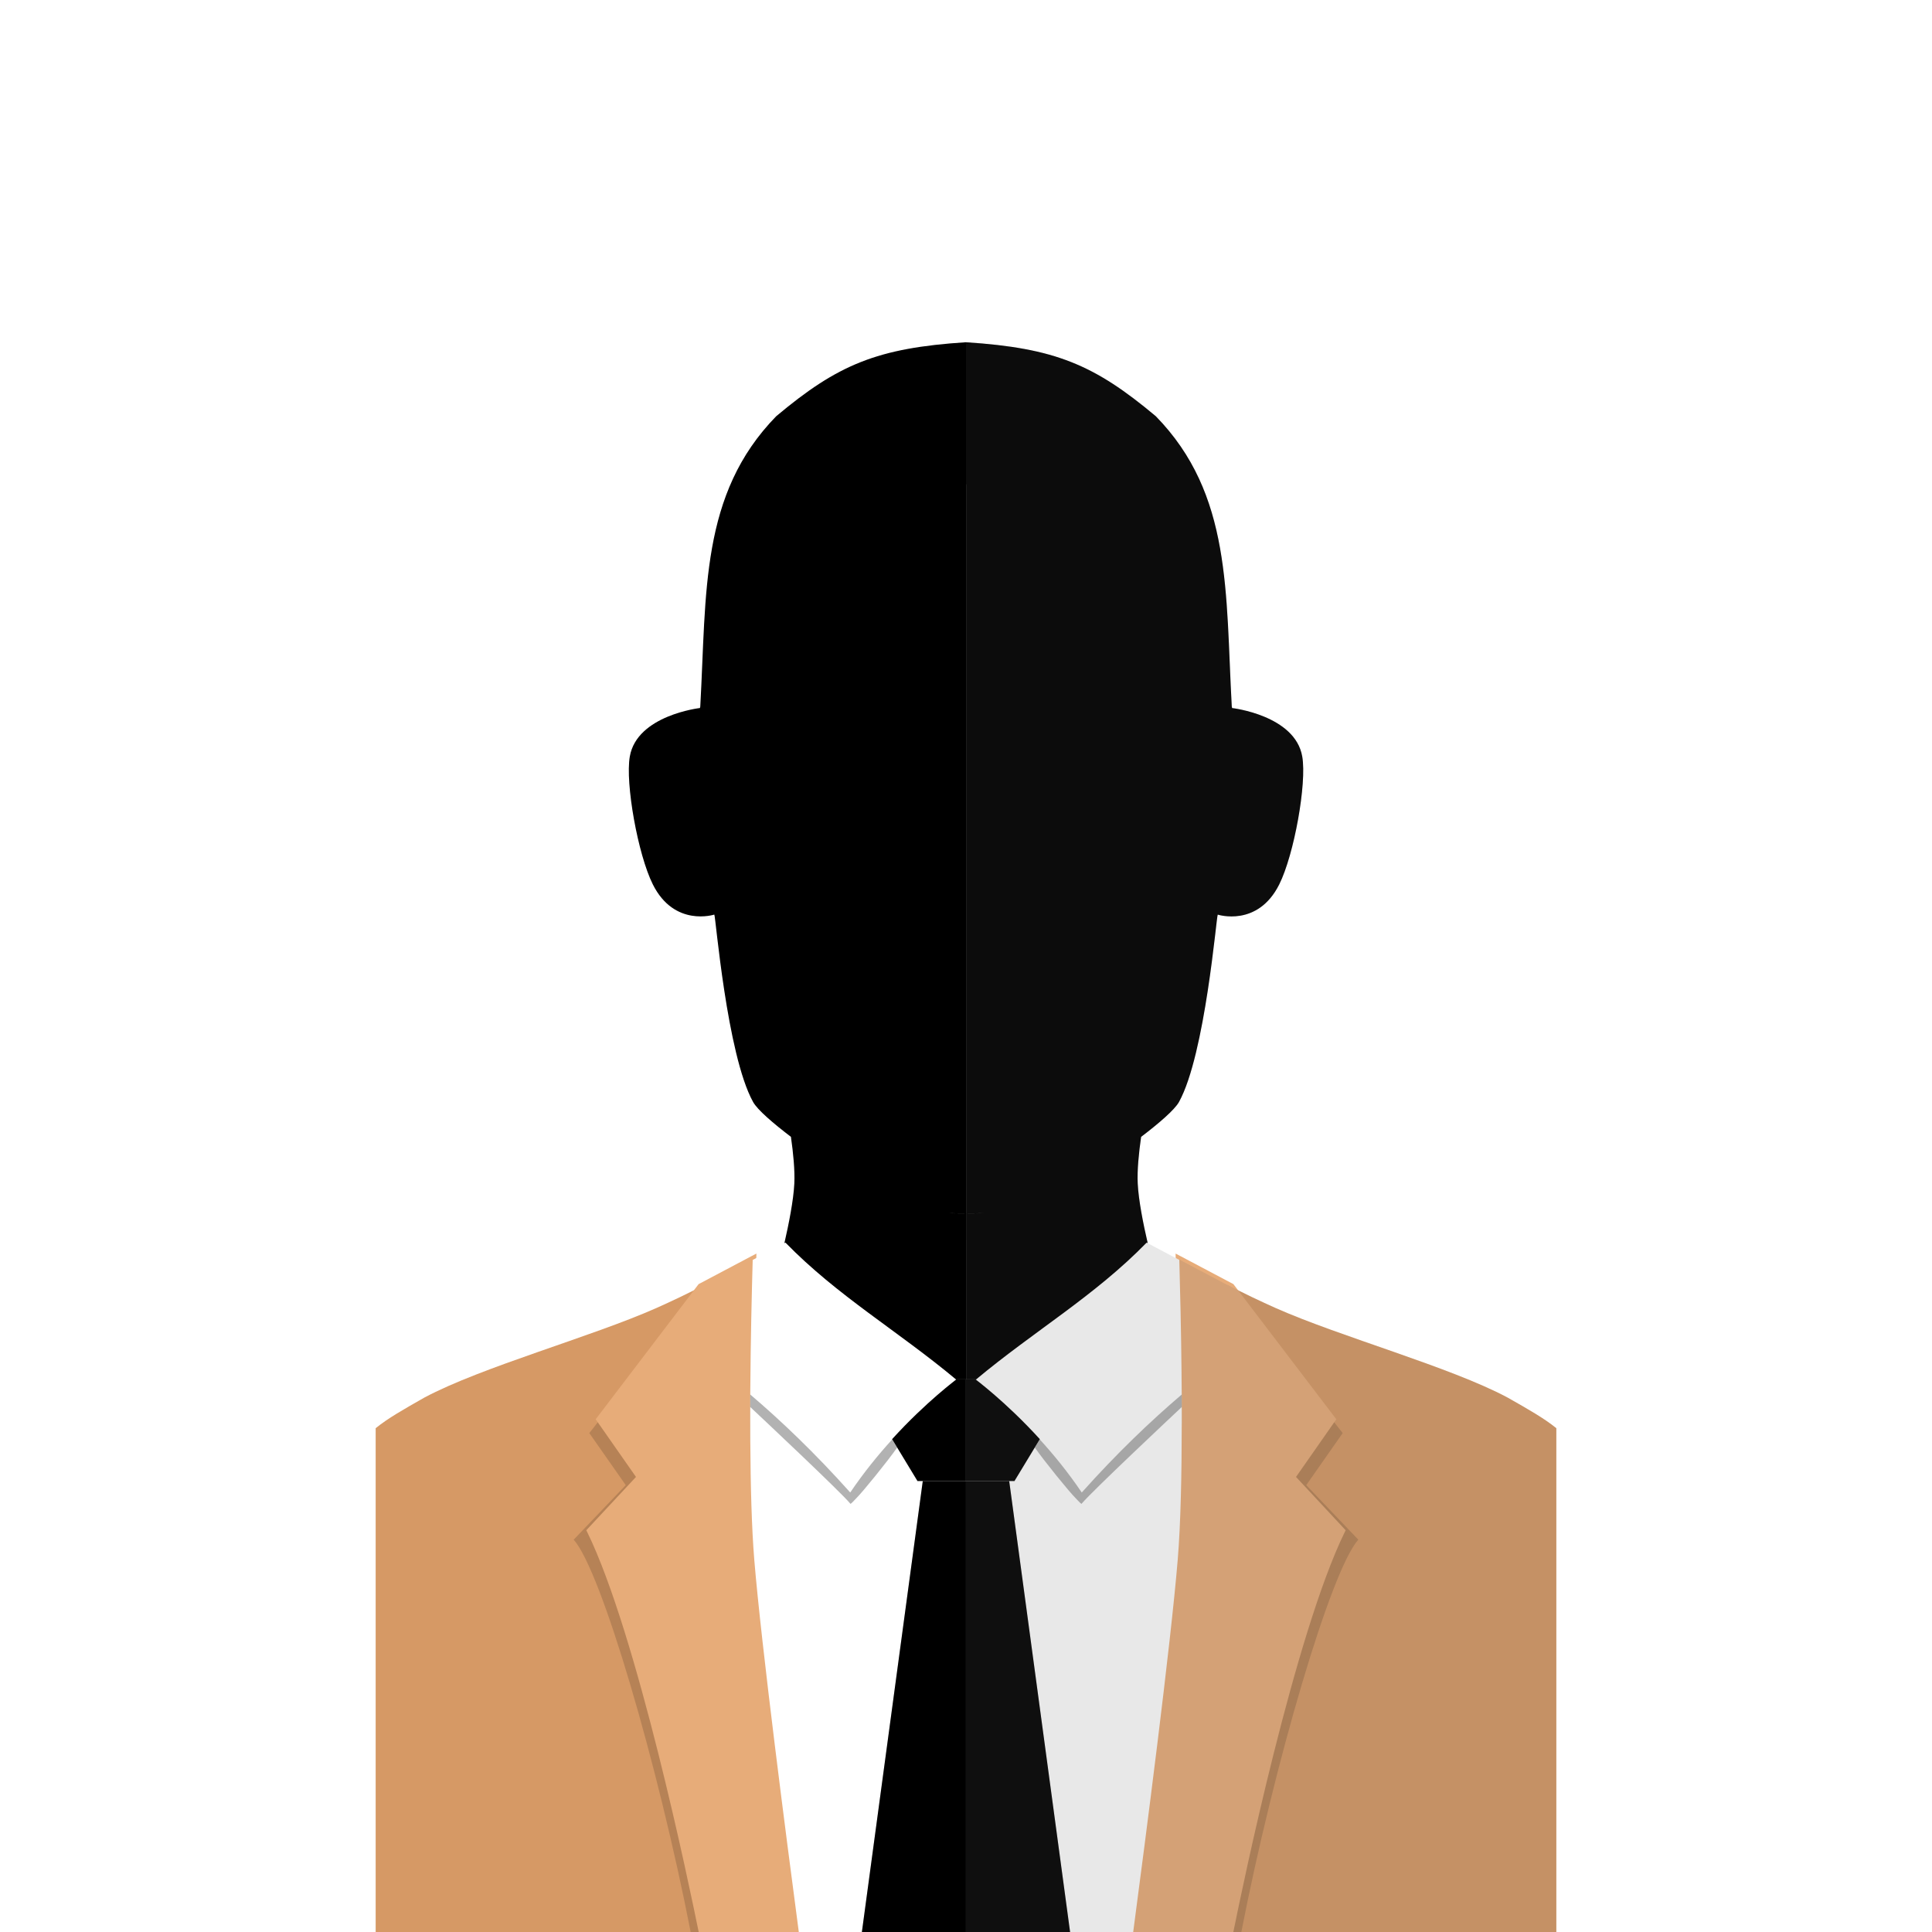
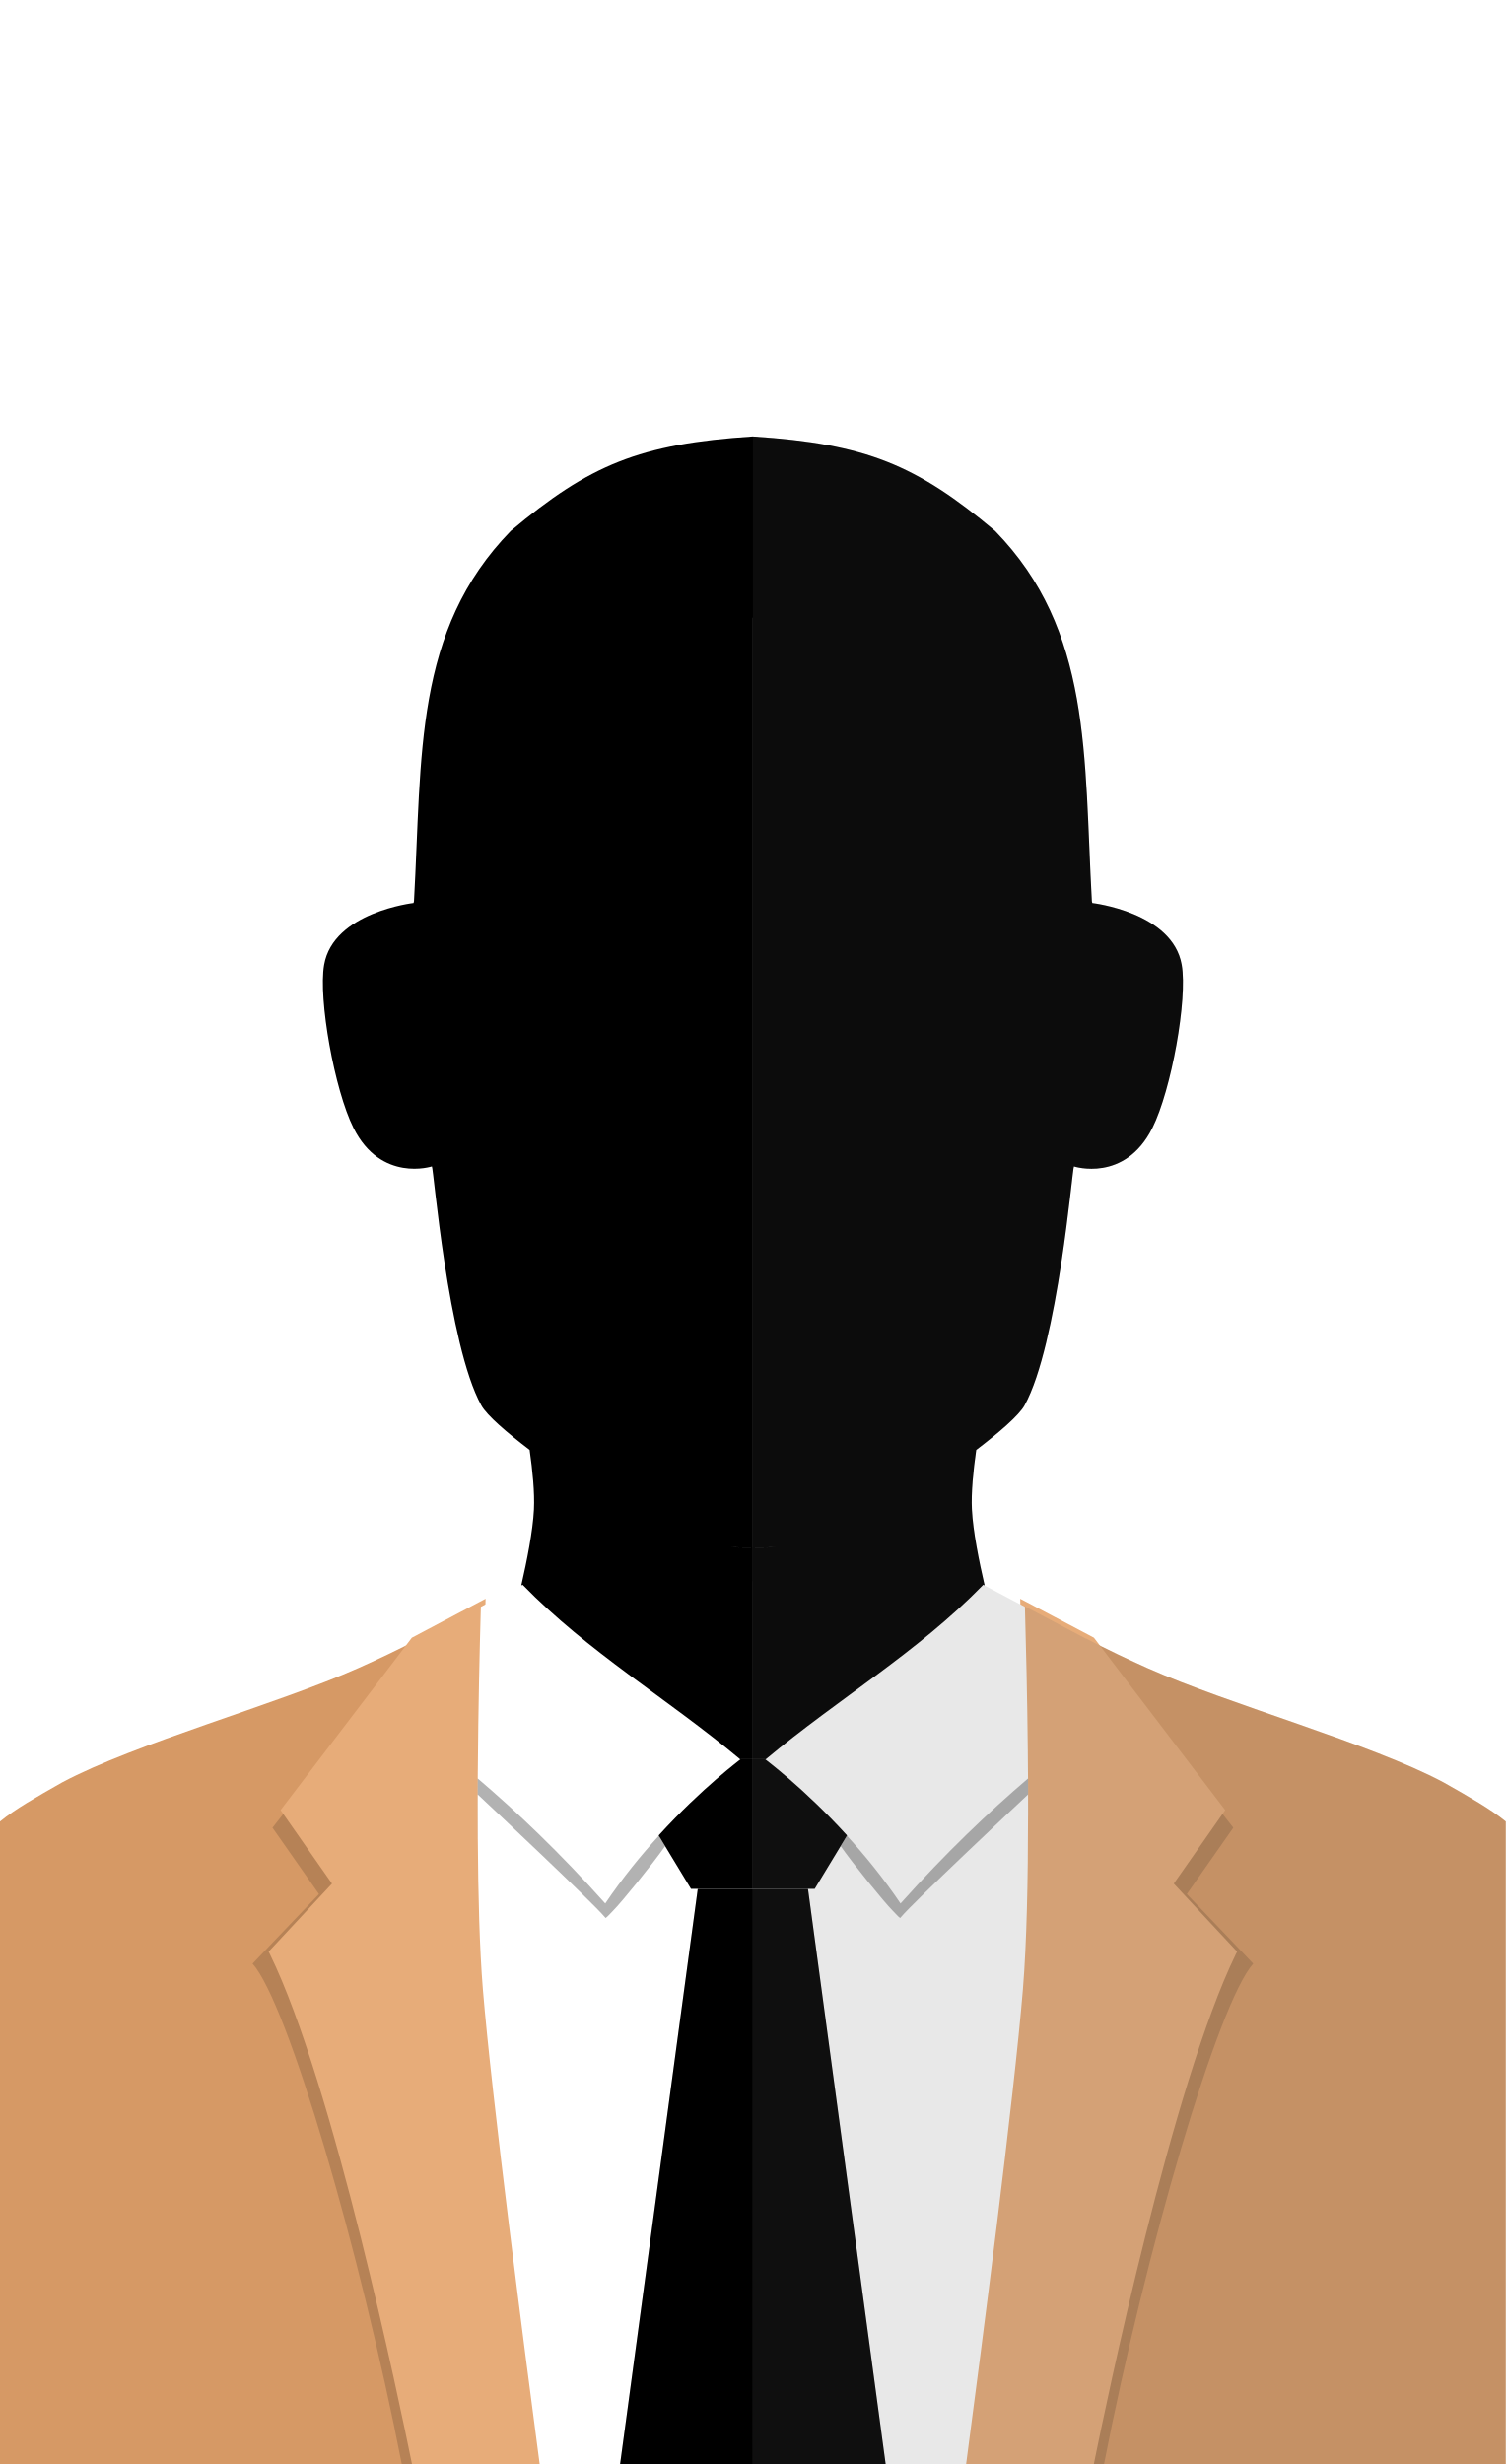
- <svg xmlns="http://www.w3.org/2000/svg" height="500px" width="500px" viewBox="0 0 44 72" id="body-svg">
+ <svg xmlns="http://www.w3.org/2000/svg" height="360px" width="220px" viewBox="0 0 44 72" id="body-svg">
  <defs />
  <g id="Body" style="display: inline">
    <path id="Suit" d="M 12.275 47.871 C 11.685 48.184 10.975 48.518 10.467 48.744 C 8.058 49.815 3.955 50.94 1.816 52.083 C 1.054 52.516 0.459 52.852 0 53.225 L 0 72 L 12.173 72 C 11.822 70.262 9.874 60.867 8.009 57.051 L 9.871 55.051 L 8.515 52.895 L 12.275 47.871 z M 31.725 47.871 L 35.485 52.895 L 34.129 55.051 L 35.991 57.051 C 34.126 60.867 32.178 70.262 31.826 72 L 44 72 L 44 53.225 C 43.541 52.852 42.946 52.516 42.183 52.083 C 40.045 50.94 35.942 49.815 33.533 48.744 C 33.025 48.518 32.315 48.184 31.725 47.871 z " style="fill-rule: evenodd; fill: rgb(214, 153, 101)" />
    <path id="LapelShadow" d="M 8.362 52.896 L 7.962 53.407 L 9.32 55.347 L 7.38 57.379 C 8.412 58.533 10.529 65.793 11.739 72 L 12.173 72 C 11.822 70.263 9.874 60.868 8.009 57.052 L 9.871 55.052 L 8.362 52.896 z M 35.638 52.896 L 34.129 55.052 L 35.991 57.052 C 34.126 60.868 32.178 70.263 31.826 72 L 32.261 72 C 33.471 65.793 35.588 58.533 36.62 57.379 L 34.68 55.347 L 36.038 53.407 L 35.638 52.896 z " style="fill: rgb(0, 0, 0); fill-rule: evenodd; fill-opacity: 0.15" />
    <path id="Lapel" d="M 14.189 46.717 L 13.988 46.822 C 13.68 46.986 12.807 47.447 12.061 47.842 L 12.035 47.855 L 8.199 52.892 L 9.701 55.041 L 7.85 57.028 L 7.89 57.109 C 8.812 58.995 9.768 62.299 10.531 65.338 C 11.289 68.357 11.858 71.113 12.038 72 L 15.903 72 L 15.9 71.982 C 15.44 68.508 14.503 61.293 14.242 58.119 C 13.996 55.124 14.103 49.784 14.184 46.943 L 14.189 46.717 z M 29.811 46.717 L 29.816 46.943 C 29.897 49.784 30.004 55.124 29.758 58.119 C 29.497 61.293 28.56 68.508 28.1 71.982 L 28.097 72 L 31.963 72 C 32.143 71.113 32.711 68.357 33.469 65.338 C 34.232 62.299 35.188 58.995 36.109 57.109 L 36.149 57.028 L 34.299 55.041 L 35.801 52.892 L 31.965 47.855 L 31.94 47.842 C 31.193 47.447 30.32 46.986 30.012 46.822 L 29.811 46.717 z " style="fill-rule: evenodd; fill: rgb(231, 172, 121)" />
    <path id="Shirt" d="M 15.27 46.309 C 15.202 46.344 14.329 46.807 14.051 46.954 C 14.015 48.217 13.975 49.912 13.962 51.753 L 13.961 51.752 C 13.956 52.414 13.956 53.084 13.96 53.745 L 13.962 53.748 C 13.972 55.374 14.012 56.935 14.11 58.13 C 14.372 61.314 15.309 68.525 15.769 72 L 18.12 72 L 21.999 72 L 21.999 55.421 L 22.001 55.421 L 22.001 72 L 25.88 72 L 28.231 72 C 28.691 68.525 29.628 61.314 29.89 58.13 C 30.002 56.769 30.039 54.934 30.04 53.068 L 30.043 53.064 C 30.043 52.699 30.042 52.333 30.04 51.969 C 30.039 51.95 30.039 51.932 30.039 51.913 C 30.038 51.796 30.037 51.68 30.036 51.564 C 30.036 51.461 30.035 51.357 30.034 51.255 C 30.034 51.23 30.034 51.205 30.033 51.18 L 30.033 51.18 C 30.017 49.562 29.981 48.085 29.949 46.954 C 29.671 46.807 28.798 46.344 28.73 46.309 C 26.791 48.299 24.539 49.6 22.369 51.412 C 22.369 51.412 22.362 51.407 22.362 51.407 L 22.001 51.407 L 22.001 51.674 L 21.999 51.674 L 21.999 51.407 L 21.637 51.407 C 21.638 51.407 21.631 51.412 21.631 51.412 C 19.461 49.6 17.209 48.299 15.27 46.309 z M 14.838 52.743 C 14.988 52.879 15.139 53.018 15.292 53.162 C 15.445 53.306 15.599 53.453 15.755 53.605 C 15.911 53.757 16.068 53.912 16.227 54.072 C 16.385 54.231 16.545 54.395 16.706 54.563 C 16.867 54.73 17.029 54.902 17.193 55.079 C 17.356 55.255 17.52 55.436 17.686 55.621 C 17.52 55.436 17.356 55.255 17.193 55.079 C 17.029 54.902 16.867 54.73 16.706 54.563 C 16.545 54.395 16.385 54.231 16.227 54.072 C 16.068 53.912 15.911 53.757 15.755 53.605 C 15.599 53.453 15.445 53.306 15.292 53.162 C 15.139 53.018 14.988 52.879 14.838 52.743 z M 29.162 52.743 C 29.012 52.879 28.861 53.018 28.708 53.162 C 28.555 53.306 28.401 53.453 28.245 53.605 C 28.089 53.757 27.931 53.912 27.773 54.072 C 27.614 54.231 27.455 54.395 27.294 54.563 C 27.133 54.73 26.97 54.902 26.807 55.079 C 26.644 55.255 26.48 55.436 26.314 55.621 C 26.254 55.532 26.193 55.444 26.132 55.358 C 26.193 55.444 26.254 55.532 26.314 55.621 C 26.48 55.436 26.644 55.255 26.807 55.079 C 26.97 54.902 27.133 54.73 27.294 54.563 C 27.455 54.395 27.614 54.231 27.773 54.072 C 27.931 53.912 28.089 53.757 28.245 53.605 C 28.401 53.453 28.555 53.306 28.708 53.162 C 28.861 53.018 29.012 52.879 29.162 52.743 z M 19.252 53.641 C 19.123 53.783 18.991 53.931 18.86 54.085 C 18.794 54.162 18.728 54.24 18.662 54.32 C 18.596 54.4 18.53 54.481 18.465 54.564 C 18.407 54.636 18.35 54.709 18.293 54.783 C 18.35 54.709 18.407 54.636 18.465 54.564 C 18.53 54.482 18.596 54.4 18.662 54.32 C 18.728 54.241 18.794 54.162 18.86 54.085 C 18.992 53.931 19.123 53.783 19.252 53.641 z M 25.394 54.389 C 25.431 54.434 25.467 54.479 25.503 54.524 C 25.467 54.479 25.431 54.434 25.394 54.389 z M 25.575 54.613 C 25.613 54.661 25.65 54.71 25.688 54.758 C 25.651 54.71 25.613 54.661 25.575 54.613 z M 18.24 54.852 C 18.197 54.907 18.155 54.964 18.113 55.02 C 18.155 54.964 18.197 54.908 18.24 54.852 z M 25.769 54.863 C 25.814 54.923 25.859 54.983 25.904 55.043 C 25.859 54.983 25.814 54.923 25.769 54.863 z M 25.935 55.084 C 25.988 55.157 26.042 55.231 26.095 55.305 C 26.042 55.231 25.988 55.157 25.935 55.084 z M 18.056 55.097 C 18.011 55.158 17.966 55.221 17.921 55.283 C 17.966 55.221 18.011 55.158 18.056 55.097 z " style="fill-rule: evenodd; fill: rgb(255, 255, 255)" />
    <path id="CollarShadow" d="M 30.032 51.18 C 30.034 51.424 30.037 51.664 30.039 51.913 C 30.037 51.668 30.036 51.422 30.033 51.18 L 30.032 51.18 z M 21.999 51.674 L 21.999 55.195 L 21.999 55.421 L 22.001 55.421 L 22.001 55.195 L 22.001 51.674 L 21.999 51.674 z M 13.961 51.752 C 13.956 52.414 13.956 53.084 13.96 53.745 L 13.962 53.748 C 13.96 53.313 13.959 52.874 13.96 52.436 C 14.382 52.831 17.292 55.566 17.678 56.024 L 17.697 56.046 C 17.757 56.006 17.82 55.927 17.916 55.831 C 18.159 55.588 19.068 54.471 19.436 53.945 L 20.193 55.195 L 19.252 53.641 C 18.734 54.209 18.191 54.873 17.686 55.621 C 16.363 54.141 15.103 52.943 13.96 51.969 C 13.961 51.895 13.962 51.826 13.962 51.753 L 13.961 51.752 z M 30.04 51.969 C 28.897 52.943 27.637 54.141 26.314 55.621 C 25.807 54.871 25.265 54.208 24.748 53.641 L 24.564 53.945 C 24.932 54.471 25.841 55.588 26.084 55.831 C 26.18 55.927 26.243 56.006 26.303 56.046 L 26.322 56.024 C 26.708 55.566 29.618 52.831 30.04 52.436 C 30.04 52.646 30.04 52.857 30.04 53.068 L 30.043 53.064 C 30.043 52.699 30.042 52.333 30.04 51.969 z " style="fill: rgb(0, 0, 0); fill-rule: evenodd; fill-opacity: 0.304" />
    <g id="TieGroup" style="display: inline">
      <path id="Tie" d="M 20.389,55.195 18.12,72 h 3.879 V 55.195 Z m 1.611,0 V 72 h 3.879 L 23.61,55.195 Z" style="fill-rule: evenodd" />
      <path id="TieKnot" d="m 21.637,51.407 c 0.023,-0.007 -1.103,0.811 -2.391,2.226 l 0.946,1.562 h 1.806 v -3.788 z m 0.363,0 v 3.788 h 1.806 l 0.946,-1.562 c -1.288,-1.415 -2.413,-2.233 -2.391,-2.226 z" style="fill-rule: evenodd" />
      <path id="TieTint" d="M 20.389,55.195 18.12,72 h 3.879 V 55.195 Z m 1.611,0 V 72 h 3.879 L 23.61,55.195 Z" style="fill: rgb(0, 0, 0); fill-opacity: 0.15; fill-rule: evenodd" />
    </g>
    <g id="BowtieGroup" style="display: none">
      <path d="m 15.995,50.022 c -0.056,6.37e-4 -0.101,0.006 -0.136,0.015 -0.968,0.265 -0.773,2.923 -0.699,3.83 0.074,0.907 0.552,3.091 0.846,3.427 0.294,0.336 3.127,-1.042 3.826,-1.68 0.319,-0.292 0.653,-0.66 0.922,-0.975 3.6e-4,3.26e-4 7.05e-4,7.4e-4 0.001,10e-4 0.058,0.053 0.315,0.286 0.513,0.335 0.085,0.021 0.357,0.034 0.732,0.04 0.375,-0.006 0.647,-0.018 0.732,-0.04 0.198,-0.05 0.455,-0.283 0.513,-0.335 3.28e-4,-2.93e-4 6.73e-4,-7.07e-4 0.001,-10e-4 0.269,0.315 0.603,0.683 0.922,0.975 0.699,0.638 3.531,2.016 3.826,1.68 0.294,-0.336 0.773,-2.52 0.846,-3.427 0.074,-0.907 0.268,-3.565 -0.699,-3.83 -0.034,-0.009 -0.079,-0.015 -0.136,-0.015 -0.499,-0.006 -1.883,0.379 -4.589,1.935 -0.375,-0.302 -0.782,-0.596 -1.416,-0.596 -0.634,0 -1.041,0.294 -1.416,0.596 -2.706,-1.556 -4.09,-1.94 -4.589,-1.935 z" id="Bowtie" style="fill-rule: evenodd" />
      <path d="m 20.579,51.961 c -0.336,0.269 -0.285,1.579 -0.151,2.049 0.068,0.239 0.16,0.48 0.327,0.631 0.058,0.053 0.315,0.286 0.513,0.335 0.085,0.021 0.357,0.034 0.732,0.04 0.375,-0.006 0.647,-0.018 0.732,-0.04 0.198,-0.05 0.455,-0.283 0.513,-0.335 0.167,-0.151 0.259,-0.392 0.327,-0.631 0.134,-0.47 0.185,-1.781 -0.151,-2.049 -0.377,-0.303 -0.784,-0.6 -1.421,-0.6 -0.637,0 -1.044,0.296 -1.421,0.6 z m -3.483,1.139 c -0.09,0.002 -0.145,0.029 -0.162,0.096 -0.46,1.789 1.983,0.496 2.755,0.647 0.178,0.035 0.365,0.049 0.548,0.05 -0.041,-0.212 -0.092,-0.309 -0.095,-0.592 -1.598,0.261 -2.656,-0.209 -3.046,-0.202 z m 9.785,0 c -0.408,0.01 -1.456,0.458 -3.023,0.202 -0.003,0.282 -0.054,0.38 -0.095,0.592 0.183,-0.002 0.371,-0.015 0.548,-0.05 0.773,-0.151 3.215,1.142 2.755,-0.647 -0.019,-0.073 -0.082,-0.099 -0.186,-0.096 z" id="BowtieShadow" style="fill: rgb(0, 0, 0); fill-opacity: 0.13; fill-rule: evenodd" />
    </g>
    <path id="Head" d="m 22,12.754 c -3.311,0.214 -4.781,0.835 -7.072,2.757 -2.841,2.911 -2.594,6.565 -2.831,10.823 -10e-4,0.004 -0.013,0.052 -0.013,0.052 0,0 -2.345,0.267 -2.613,1.807 -0.174,0.998 0.301,3.652 0.858,4.766 0.804,1.607 2.291,1.125 2.291,1.125 0.048,0.028 0.463,5.204 1.444,6.981 0.161,0.293 0.749,0.797 1.412,1.302 0.086,0.602 0.15,1.25 0.126,1.741 -0.031,0.626 -0.206,1.506 -0.37,2.221 0.004,-0.002 0.037,-0.02 0.039,-0.021 1.94,1.99 4.191,3.291 6.362,5.104 0.004,-0.004 0.007,-0.006 0.006,-0.006 h 0.362 v -6.188 c -0.118,0.003 -0.232,0.003 -0.345,5.17e-4 0.112,0.003 0.227,0.003 0.345,-5.17e-4 v -27.168 c 3.6e-4,-2e-5 7.14e-4,2.2e-5 10e-4,0 3.2e-4,2.2e-5 6.73e-4,-2e-5 0.001,0 v 27.168 c 0.118,0.003 0.232,0.003 0.345,5.17e-4 -0.112,0.003 -0.227,0.003 -0.345,-5.17e-4 v 6.188 h 0.362 c -0.001,-3e-4 0.001,0.002 0.006,0.006 2.171,-1.812 4.422,-3.113 6.362,-5.104 0.002,0.001 0.035,0.019 0.039,0.021 C 28.606,45.615 28.431,44.735 28.4,44.109 c -0.025,-0.492 0.04,-1.139 0.126,-1.741 0.662,-0.504 1.25,-1.009 1.412,-1.302 0.981,-1.778 1.396,-6.953 1.444,-6.981 0,0 1.487,0.482 2.291,-1.125 0.557,-1.114 1.032,-3.768 0.858,-4.766 -0.268,-1.54 -2.613,-1.807 -2.613,-1.807 0,0 -0.012,-0.047 -0.013,-0.052 -0.237,-4.258 0.01,-7.912 -2.831,-10.823 -2.292,-1.922 -3.761,-2.543 -7.072,-2.757 z m -6.464,29.66 c 0.069,0.052 0.139,0.105 0.209,0.157 -0.07,-0.052 -0.14,-0.104 -0.209,-0.157 z m 0.265,0.198 c 0.167,0.123 0.334,0.242 0.498,0.358 -0.164,-0.116 -0.331,-0.235 -0.498,-0.358 z m 12.397,0 c -0.171,0.126 -0.341,0.248 -0.508,0.366 0.167,-0.118 0.338,-0.24 0.508,-0.366 z m -0.585,0.42 c -0.155,0.108 -0.303,0.21 -0.443,0.305 0.141,-0.095 0.289,-0.196 0.443,-0.305 z m -11.213,0.01 c 0.156,0.109 0.307,0.213 0.449,0.308 -0.142,-0.096 -0.292,-0.198 -0.449,-0.308 z m 0.535,0.366 c 0.147,0.098 0.285,0.188 0.402,0.262 -0.117,-0.074 -0.253,-0.163 -0.402,-0.262 z m 10.112,0.011 c -0.146,0.097 -0.278,0.183 -0.394,0.256 0.113,-0.072 0.251,-0.161 0.394,-0.256 z m -9.654,0.286 c 0.046,0.029 0.092,0.058 0.131,0.081 0.053,0.032 0.098,0.059 0.136,0.08 -0.038,-0.021 -0.084,-0.048 -0.136,-0.08 -0.039,-0.023 -0.086,-0.053 -0.131,-0.081 z m 9.076,0.084 c -0.05,0.03 -0.095,0.056 -0.131,0.076 0.036,-0.02 0.081,-0.046 0.131,-0.076 z M 18.13,44.126 c 0.128,0.071 0.258,0.141 0.389,0.21 -0.131,-0.069 -0.26,-0.139 -0.389,-0.21 z m 7.74,0 c -0.128,0.071 -0.257,0.141 -0.389,0.21 0.131,-0.069 0.261,-0.139 0.389,-0.21 z m -4.775,1.056 c 0.042,0.004 0.084,0.009 0.127,0.013 -0.043,-0.004 -0.085,-0.008 -0.127,-0.013 z m 1.81,0 c -0.042,0.005 -0.084,0.009 -0.127,0.013 0.043,-0.004 0.085,-0.008 0.127,-0.013 z m -1.572,0.022 c 0.097,0.007 0.196,0.012 0.298,0.015 -0.052,-0.001 -0.103,-0.003 -0.154,-0.006 -0.003,-1.57e-4 -0.006,-3.56e-4 -0.009,-5.17e-4 -0.045,-0.002 -0.09,-0.005 -0.134,-0.009 z m 1.334,0 c -0.044,0.003 -0.089,0.006 -0.134,0.009 -0.003,1.61e-4 -0.006,3.6e-4 -0.009,5.17e-4 -0.05,0.003 -0.101,0.004 -0.153,0.006 0.101,-0.003 0.199,-0.008 0.296,-0.015 z" style="fill-rule: evenodd" />
    <path id="NeckShadow" d="m 15.625,42.48 c 1.954,1.935 4.277,3.751 6.375,3.725 2.099,0.026 4.422,-1.79 6.375,-3.725 -0.818,0.613 -1.706,1.201 -2.032,1.382 -0.001,7e-4 -0.003,0.002 -0.004,0.003 h -5.17e-4 c -0.175,0.097 -0.35,0.196 -0.528,0.294 -0.059,0.033 -0.119,0.065 -0.178,0.097 -0.866,0.468 -1.805,0.892 -3.1,0.957 -3.2e-4,1.8e-5 -6.93e-4,-1.7e-5 -0.001,0 -10e-4,4.3e-5 -0.002,-4.2e-5 -0.003,0 -0.002,1.28e-4 -0.005,4.04e-4 -0.007,5.17e-4 -0.048,0.002 -0.097,0.004 -0.146,0.006 -0.018,4.6e-4 -0.037,6.82e-4 -0.055,10e-4 -0.031,5.63e-4 -0.063,8.64e-4 -0.095,0.001 -0.027,1.52e-4 -0.054,1.52e-4 -0.081,0 -0.048,-3e-4 -0.097,-7.67e-4 -0.146,-0.002 h -5.16e-4 -5.17e-4 c -0.049,0.001 -0.098,0.002 -0.146,0.002 -0.027,1.52e-4 -0.054,1.52e-4 -0.081,0 -0.032,-1.69e-4 -0.063,-4.7e-4 -0.095,-0.001 -0.018,-3.52e-4 -0.037,-5.74e-4 -0.055,-10e-4 -0.049,-0.001 -0.098,-0.003 -0.146,-0.006 -0.002,-1.13e-4 -0.005,-3.89e-4 -0.007,-5.17e-4 -8.5e-4,-4.2e-5 -0.002,4.3e-5 -0.003,0 -3.4e-4,-1.7e-5 -7.13e-4,1.8e-5 -0.001,0 -1.295,-0.065 -2.234,-0.489 -3.1,-0.957 -0.06,-0.032 -0.119,-0.065 -0.178,-0.097 -0.177,-0.098 -0.352,-0.197 -0.528,-0.294 h -5.17e-4 c -9.99e-4,-6.7e-4 -0.003,-0.002 -0.004,-0.003 -0.326,-0.181 -1.214,-0.77 -2.032,-1.382 z" style="fill: #000000; fill-opacity: 0.2; fill-rule: evenodd" />
    <path d="m 28.729,46.309 c 0.068,0.036 0.941,0.498 1.219,0.645 0.005,0.186 0.011,0.402 0.016,0.606 -0.005,-0.208 -0.011,-0.433 -0.016,-0.621 0.285,0.151 1.08,0.571 1.784,0.944 l -0.008,-0.011 c 0.59,0.312 1.3,0.646 1.808,0.872 2.409,1.071 6.512,2.197 8.651,3.339 0.762,0.433 1.357,0.77 1.816,1.142 V 72 H 32.26 v 5.16e-4 H 31.826 28.23 V 72 H 25.879 22 v -16.805 -3.788 h 0.362 c -0.001,-3.39e-4 0.001,0.002 0.006,0.006 2.171,-1.812 4.422,-3.113 6.362,-5.104 z" id="RightTint" style="fill: rgb(102, 102, 102); fill-opacity: 0.15; fill-rule: evenodd" />
    <path d="m 22,12.754 v 5.297 c 3.6e-4,2e-5 7.06e-4,-2.1e-5 10e-4,0 v 27.168 h -5.17e-4 -5.16e-4 v 0.986 c 2.76e-4,4e-6 7.23e-4,-5e-6 0.001,0 v 5.202 h 0.362 c -0.001,-3e-4 0.001,0.002 0.006,0.006 2.171,-1.812 4.422,-3.113 6.362,-5.104 0.002,0.001 0.035,0.019 0.039,0.021 -0.164,-0.715 -0.339,-1.594 -0.37,-2.221 -0.025,-0.492 0.04,-1.139 0.126,-1.741 0.662,-0.504 1.25,-1.009 1.412,-1.302 0.981,-1.778 1.396,-6.953 1.444,-6.981 0,0 1.487,0.482 2.291,-1.125 0.557,-1.114 1.032,-3.768 0.858,-4.766 C 34.263,26.653 31.917,26.386 31.917,26.386 c 0,0 -0.012,-0.047 -0.013,-0.051 -0.237,-4.258 0.01,-7.913 -2.831,-10.824 -2.292,-1.922 -3.761,-2.543 -7.072,-2.757 z" id="HeadTint" style="         fill: rgb(102, 102, 102);         fill-opacity: 0.123;         fill-rule: evenodd;       " />
  </g>
</svg>
